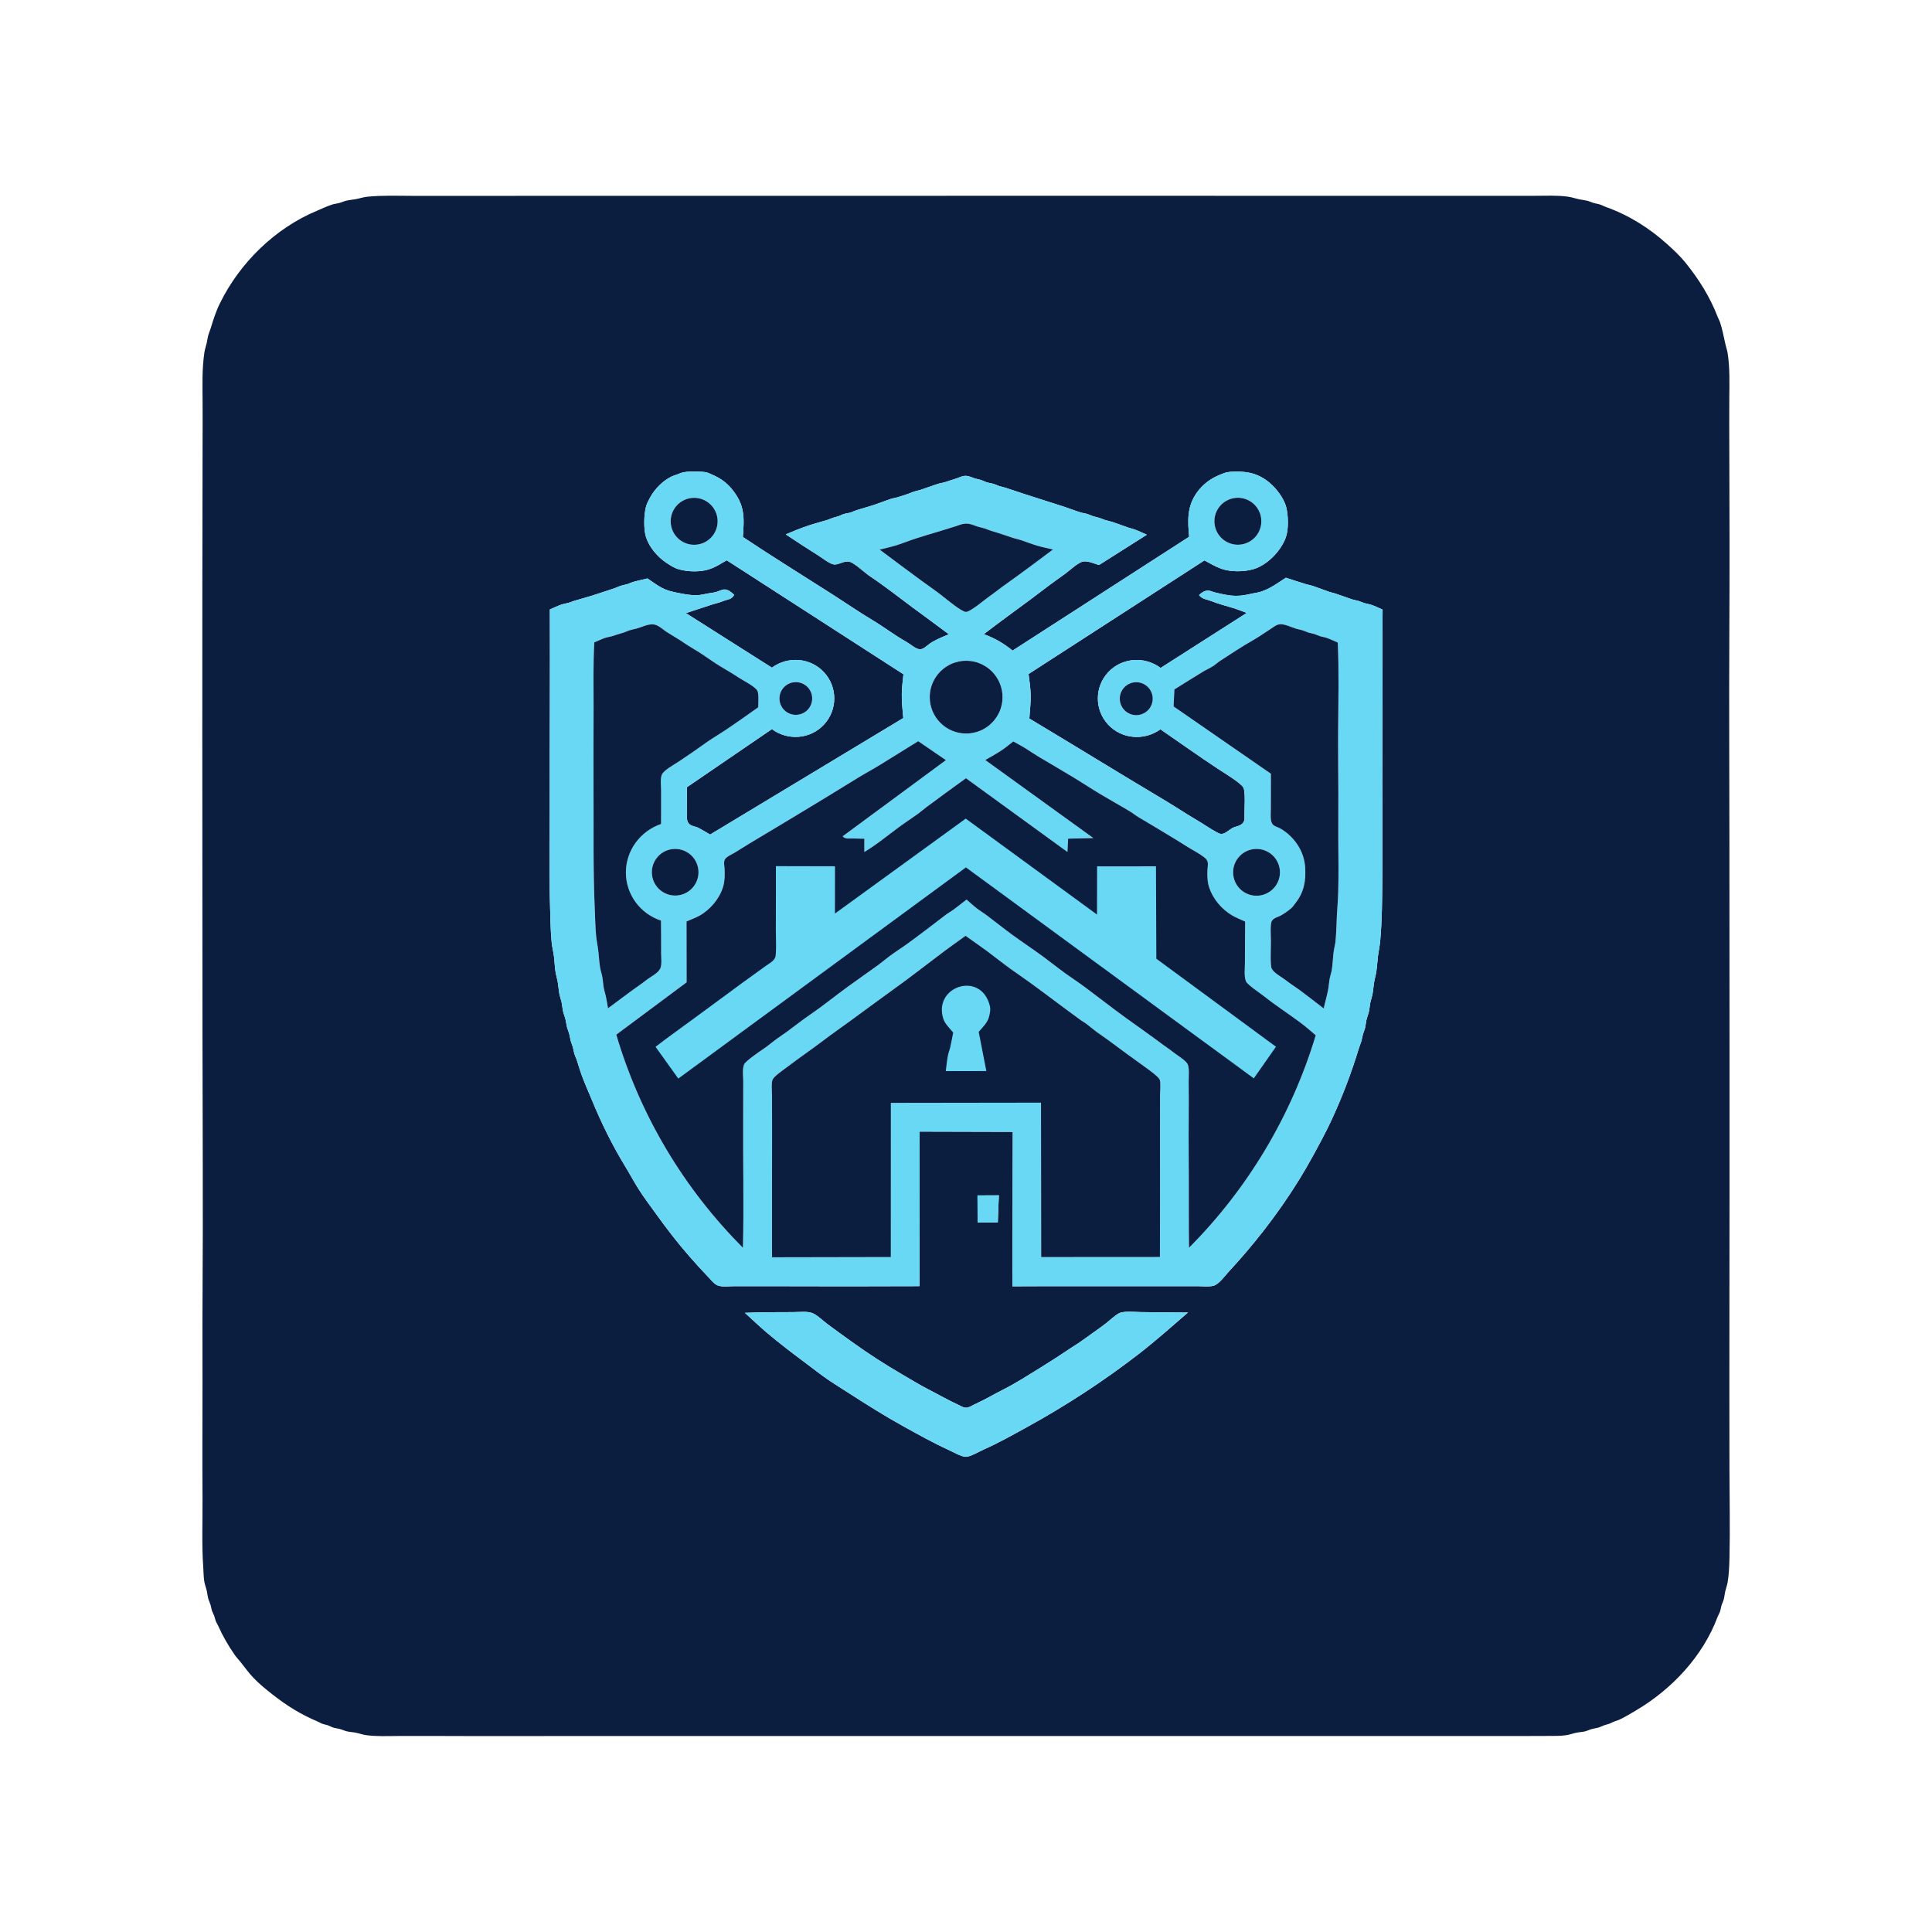
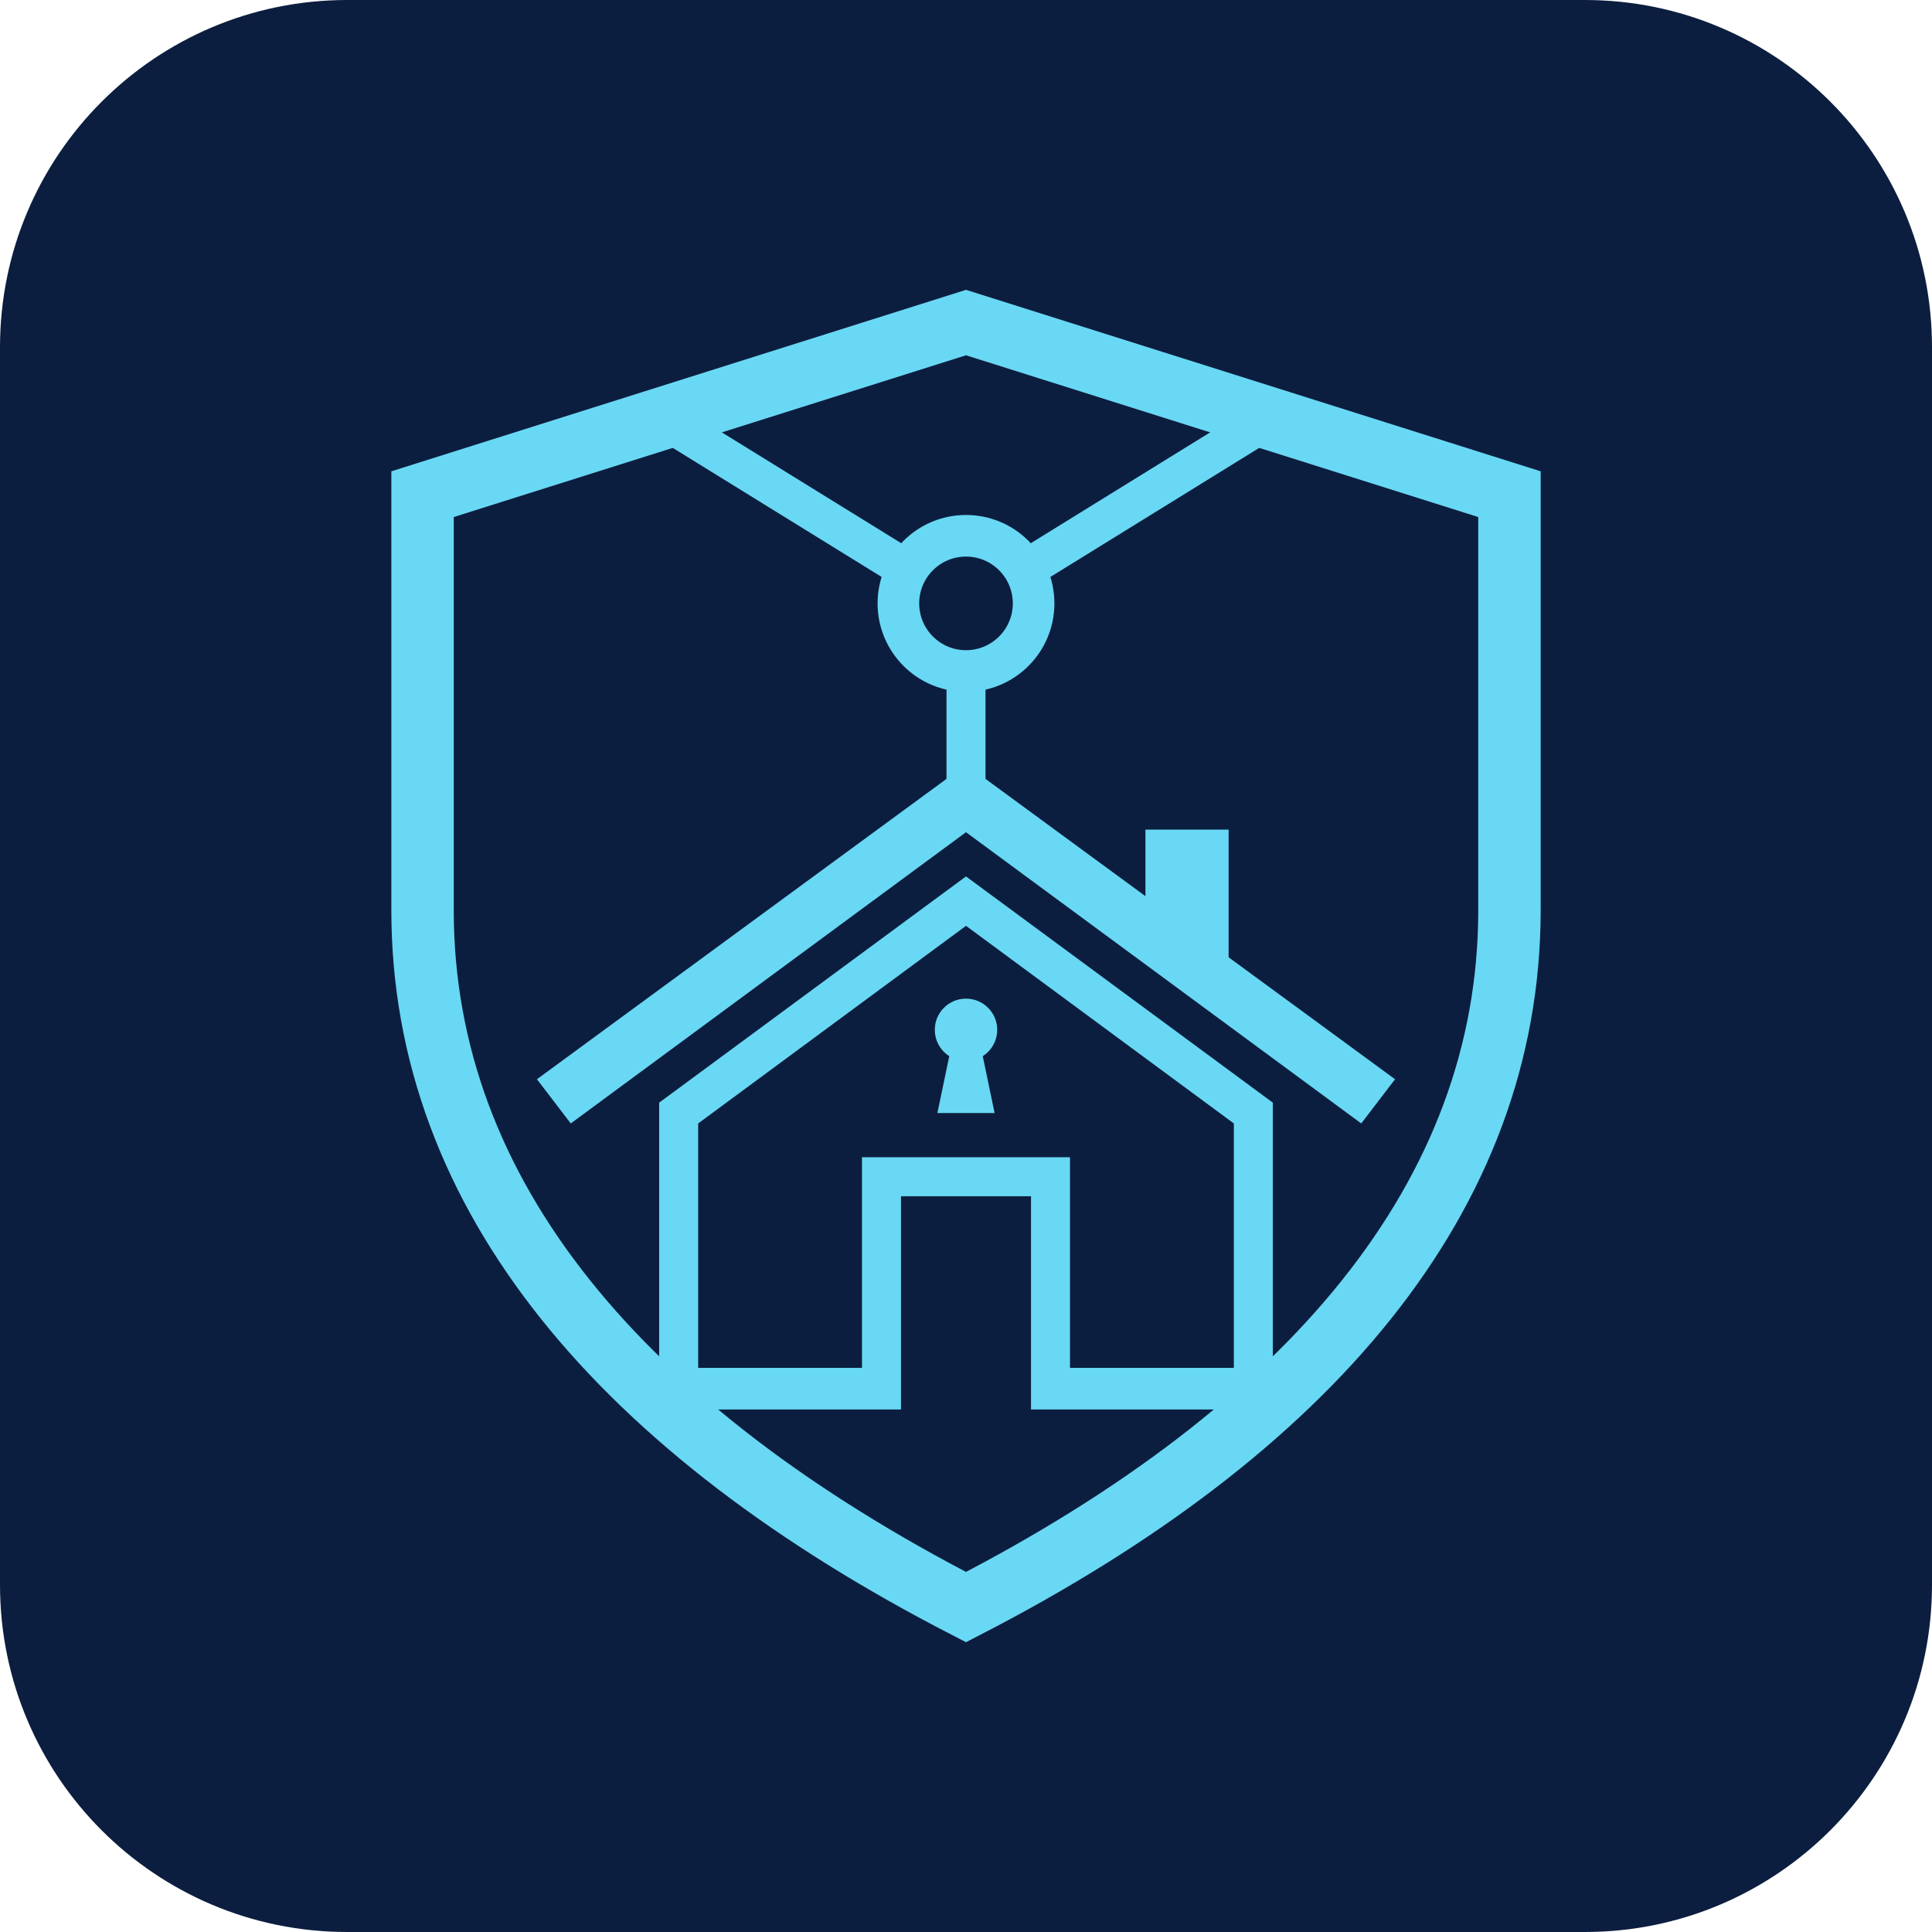
<svg xmlns="http://www.w3.org/2000/svg" width="1024" height="1024" viewBox="0 0 1024 1024">
-   <path fill="#0c1e3f" fill-rule="evenodd" d="M194.75 104.26c-2.15.22-4.2.93-6.33 1.32-1.65.3-3.34.4-4.96.81-1.32.33-2.56.92-3.87 1.26-1.16.3-2.37.4-3.51.75-2.74.86-5.3 2.15-7.93 3.24-22.3 9.23-41.14 27.7-51.68 49.31-2.07 4.22-3.48 8.71-4.84 13.18-.4 1.3-.99 2.53-1.32 3.85-.32 1.24-.45 2.52-.74 3.77-.4 1.72-.99 3.36-1.25 5.12-1.29 8.74-.99 17.55-.94 26.35.05 7.52.01 15.04-.01 22.56-.26 103.36-.11 206.73-.06 310.09.03 47.36.38 94.73.04 142.09-.11 15.27 0 30.56-.02 45.84-.02 20.16-.13 40.32.01 60.48.09 12.06-.47 24.19.38 36.23.18 2.47.15 4.96.51 7.42.27 1.83.98 3.53 1.38 5.33.28 1.24.38 2.53.69 3.77.32 1.24.93 2.37 1.3 3.59.32 1.07.43 2.19.8 3.25.31.9.83 1.71 1.16 2.61.32.89.45 1.85.8 2.73.32.81.84 1.53 1.19 2.32 2.44 5.49 5.44 10.7 8.88 15.64.95 1.37 2.15 2.55 3.17 3.86 2.22 2.85 4.3 5.7 6.8 8.32 3.13 3.27 6.51 5.99 10.06 8.77 7.7 6.04 14.92 10.54 23.94 14.34.8.34 1.52.83 2.34 1.15.89.34 1.84.46 2.76.74 1.07.32 2.01.93 3.07 1.28 1.14.37 2.35.44 3.5.76 1.39.38 2.68 1.03 4.1 1.33 1.48.31 3.01.36 4.5.66 1.8.37 3.53 1.02 5.36 1.28 5.49.76 11.25.47 16.78.45 8.24-.03 16.49-.04 24.73 0 23.44.12 46.88.01 70.32.01 117.44 0 234.89.02 352.34 0 37.92 0 75.84-.01 113.76.01 12.24 0 24.48-.04 36.73-.01 4.08.01 8.16-.01 12.24-.04 3.09-.02 6.27.07 9.34-.41 1.74-.26 3.39-.92 5.11-1.27 1.49-.31 3.02-.36 4.5-.69 1.33-.3 2.54-.93 3.85-1.29 1.16-.33 2.36-.44 3.51-.78 1.07-.32 2.04-.88 3.1-1.24.9-.32 1.85-.48 2.74-.82.89-.35 1.7-.86 2.6-1.19.82-.31 1.68-.48 2.47-.86 3.18-1.48 6.09-3.26 9.1-5.05 19.04-11.31 35.31-28.65 43.13-49.55.36-.97.94-1.84 1.28-2.82s.44-2.02.72-3.01c.33-1.15.91-2.21 1.23-3.37.38-1.38.47-2.83.79-4.23.38-1.64 1-3.21 1.29-4.87.64-3.75.86-8.6.96-12.43.38-15.75.03-31.53 0-47.28-.05-28.16-.06-56.33-.02-84.49.13-82.8.04-165.6 0-248.41-.02-36.24-.24-72.48-.05-108.72.18-33.52.14-67.05-.01-100.56-.03-8.56-.06-17.13 0-25.69.06-7.86.33-15.91-.86-23.72-.28-1.82-.93-3.55-1.31-5.35-.8-3.74-1.56-7.5-2.74-11.15-.33-.98-.87-1.87-1.24-2.84-4.01-10.49-10-20.02-17.07-28.76-2.86-3.53-6.2-6.66-9.57-9.7-9.64-8.71-20.53-15.52-32.74-19.88-.98-.35-1.87-.88-2.86-1.21-1.13-.38-2.33-.51-3.48-.85-1.23-.35-2.38-.93-3.62-1.23-1.4-.34-2.84-.46-4.25-.76-1.95-.42-3.85-1.1-5.83-1.37-5.74-.78-11.73-.45-17.51-.45H708.61c-114.25.03-228.5-.04-342.74.01-37.28.02-74.57.02-111.85.02-11.84 0-23.68.02-35.52 0-7.88-.02-15.9-.34-23.75.45m190.44 192.7 93.65 60.41c-.35 3.43-.81 6.88-.87 10.34-.07 4.31.39 8.58.78 12.87l-102.36 61.75c-2.04-1.17-4.06-2.43-6.16-3.52-1.71-.88-3.98-.85-5.27-2.44-1.2-1.49-.82-3.71-.82-5.48.01-4.56-.03-9.11-.05-13.66l45.03-30.78c8.52 6.31 20.48 5.32 27.67-2.47 7.18-7.79 7.19-19.79.01-27.6-7.17-7.8-19.13-8.79-27.67-2.5l-45.6-28.92c4.62-1.48 9.2-3.03 13.81-4.52 1.93-.62 3.8-.98 5.68-1.77 2.34-.99 4.83-.82 6.09-3.35-1.12-1.19-2.98-2.72-4.68-2.88-1.74-.16-3.35.94-4.98 1.37-1.4.37-2.84.47-4.25.73-2 .37-3.85.88-5.9.93-2.98.06-5.64-.41-8.55-.95-3.47-.65-6.86-1.3-10.02-2.99-2.63-1.41-5.08-3.31-7.57-4.93-2.56.65-5.2 1.14-7.73 1.89-.99.29-1.91.79-2.89 1.11-1.15.36-2.34.5-3.49.87-1.06.34-2.05.87-3.11 1.23-4 1.36-8.02 2.66-12.04 3.96-3.11 1.01-6.29 1.82-9.42 2.75-1.06.32-2.06.8-3.12 1.1-1.23.35-2.5.5-3.71.91-2.11.71-4.16 1.75-6.22 2.61.15 35.11-.12 70.22-.07 105.33.03 17.67-.35 35.36.21 53.03.19 6.05.23 12.19.84 18.22.25 2.46.9 4.87 1.2 7.33.33 2.62.4 5.27.79 7.88.29 1.96.9 3.87 1.24 5.83.35 2.05.47 4.14.85 6.18.25 1.34.75 2.61 1.07 3.93.42 1.79.51 3.64.92 5.43.32 1.41.92 2.72 1.25 4.12.34 1.4.47 2.84.83 4.24.28 1.08.75 2.1 1.06 3.17.39 1.31.52 2.67.88 3.97.32 1.14.82 2.22 1.14 3.36.34 1.23.49 2.51.87 3.73.31.99.82 1.9 1.14 2.89.95 2.87 1.77 5.78 2.82 8.62 1.6 4.3 3.49 8.49 5.24 12.73 5.02 12.17 10.82 23.99 17.69 35.24 2.49 4.08 4.74 8.34 7.32 12.37 2.73 4.28 5.81 8.31 8.76 12.43 5.64 7.86 11.51 15.53 17.89 22.81 3.31 3.78 6.68 7.51 10.16 11.14 1.37 1.42 2.76 3.29 4.56 4.17 2.25 1.11 6.47.51 9 .53 7.12.05 14.24-.03 21.36 0 25.63.12 51.27.07 76.9-.02l.08-81.93 49.37.13-.21 81.88c25.66-.15 51.33-.01 76.99-.05l21.12-.02c2.3 0 7.31.5 9.22-.49 2.73-1.4 4.82-4.4 6.84-6.63 3.2-3.53 6.41-7.05 9.5-10.67 13.68-16.03 26-33.46 36.04-51.99 3.19-5.89 6.41-11.77 9.24-17.84a292 292 0 0 0 14.75-38.64c.36-1.22.92-2.37 1.27-3.59.34-1.23.5-2.51.86-3.73.31-1.07.79-2.09 1.07-3.18.35-1.39.43-2.84.73-4.24.32-1.49.94-2.89 1.29-4.37.39-1.63.46-3.32.8-4.97.33-1.56.89-3.07 1.19-4.64.33-1.81.43-3.65.71-5.47.32-2.14.97-4.21 1.29-6.35.4-2.68.51-5.41.85-8.11.35-2.67.93-5.35 1.18-8.04 1-11.06 1.05-22.23 1.12-33.32.07-11.61.09-23.2.03-34.8-.1-21.12.05-42.24.08-63.36.02-14.72-.14-29.44.05-44.16-2.02-.85-4.05-1.93-6.15-2.59-1.14-.37-2.34-.5-3.49-.85-1.13-.35-2.2-.9-3.35-1.22s-2.34-.47-3.48-.86c-2.86-.99-5.7-2.05-8.58-3-1.06-.35-2.17-.53-3.23-.89-2.94-.99-5.82-2.19-8.77-3.16-1.13-.38-2.33-.55-3.47-.89-3.6-1.07-7.17-2.3-10.75-3.44-4.18 2.75-8.44 5.85-13.26 7.41-1.6.51-3.29.66-4.92 1.04-2.77.64-5.4 1.16-8.26 1.14-3.86-.02-7.58-.97-11.32-1.84-1.19-.28-2.39-.99-3.63-.95-1.67.05-3.52 1.21-4.62 2.39 1.56 2.19 4.03 2.21 6.36 3.14 3.85 1.54 7.88 2.53 11.84 3.76 2.39.74 4.73 1.72 7.08 2.56l-45.67 29.17c-8.51-6.39-20.52-5.5-27.77 2.27-7.26 7.77-7.31 19.82-.12 27.66 7.18 7.83 19.19 8.82 27.8 2.58 10.16 7 20.2 14.16 30.49 20.96 2.85 1.87 12.03 7.39 13.46 9.89 1.18 2.05.61 11.17.59 14-.01 1.52.3 3.27-.64 4.58-1.44 2.01-4.04 1.9-6.01 3.05-1.75 1.02-3.84 3.25-6 2.95-1.53-.2-7.78-4.28-9.42-5.35-2.79-1.8-5.69-3.4-8.5-5.16-3.69-2.29-7.31-4.68-11.04-6.9-24.24-14.42-48.23-29.23-72.41-43.73.31-4.18.78-8.39.69-12.58-.07-3.69-.64-7.36-1.09-11.01l93.21-60.22c2.92 1.58 5.86 3.34 9.01 4.45 4.95 1.74 12.01 1.67 17.01.18 7.35-2.19 14.58-9.7 17.13-16.87 1.55-4.36 1.31-11.92.09-16.36-.42-1.51-1.5-3.76-2.34-5.09-2.72-4.36-6.62-8.38-11.23-10.72-3.76-1.91-7.61-2.62-11.79-2.62-1.97-.01-4.03-.04-5.97.34-1.17.23-2.24.74-3.34 1.16-5.07 1.95-9.52 5.22-12.67 9.71-5.2 7.41-4.8 14.71-4.01 23.3l-93.6 60.34c-4.54-3.77-9.7-6.73-15.25-8.72 8.34-6.36 16.8-12.56 25.25-18.76 4.38-3.22 8.61-6.63 13.04-9.78 1.86-1.33 3.75-2.64 5.56-4.03 2.17-1.67 6.41-5.61 9.01-5.97 2.4-.34 6.03 1.24 8.23 1.89l25.33-16.06c-2.1-.9-4.18-1.93-6.32-2.73-1.2-.45-2.46-.68-3.67-1.1-2.79-.98-5.55-2.03-8.35-2.95-1.29-.43-2.64-.63-3.93-1.06-.98-.32-1.92-.78-2.91-1.09-1.14-.36-2.33-.54-3.47-.93-.96-.33-1.86-.82-2.84-1.12-1.21-.37-2.49-.48-3.71-.86-2.96-.91-5.84-2.09-8.78-3.04l-21.18-6.77c-3.19-1.02-6.34-2.14-9.53-3.17-1.14-.37-2.33-.57-3.47-.95-.98-.32-1.91-.8-2.9-1.12-1.29-.42-2.66-.51-3.95-.94-.97-.32-1.86-.85-2.84-1.17-1.22-.39-2.49-.54-3.7-.96-1.53-.53-2.84-1.24-4.51-1.24-1.74-.01-3.14.79-4.74 1.35-1.95.67-3.94 1.26-5.89 1.91-1.37.46-2.81.59-4.18 1.04-3.03.98-6.01 2.13-9.04 3.11-1.14.37-2.33.56-3.47.93-1.07.34-2.06.86-3.13 1.2-1.96.62-3.94 1.36-5.92 1.9-1.15.32-2.35.46-3.48.84-2.93 1-5.8 2.18-8.74 3.15-3.09 1.02-6.26 1.81-9.35 2.82-1.05.35-2.03.89-3.1 1.21-1.14.34-2.35.42-3.5.77-.91.27-1.74.77-2.63 1.1-.97.37-2 .54-2.98.86-1.07.34-2.07.85-3.14 1.19-3.26 1.03-6.61 1.83-9.86 2.92-4.13 1.38-8.14 3.01-12.16 4.72 5.68 3.79 11.35 7.5 17.14 11.12 2.42 1.52 4.8 3.57 7.49 4.6 3.29 1.26 6.6-2.87 10.46-.69 3.59 2.03 6.49 5.14 9.9 7.41 7.56 5.04 14.64 10.66 21.93 16.07 6.49 4.83 13.05 9.55 19.52 14.43-3.4 1.48-7.1 2.85-10.17 5-1.57 1.1-3.31 3.14-5.39 2.95-2.14-.2-4.81-2.71-6.71-3.77-6.34-3.55-12.1-8.01-18.33-11.74-7.34-4.4-14.4-9.29-21.62-13.89-15.66-10-31.46-19.78-46.94-30.09.77-10.53 1.09-17.1-6.05-25.66-2.82-3.38-6.32-5.77-10.35-7.45-.88-.37-1.71-.84-2.64-1.08-1.97-.5-4.17-.46-6.2-.48-2.05-.01-4.19-.05-6.21.35-1.19.23-2.27.73-3.39 1.16-.97.36-1.98.62-2.91 1.07-4.75 2.3-8.89 6.55-11.43 11.13-.8 1.44-1.69 3.16-2.14 4.75-1.19 4.18-1.37 12.28.01 16.4 1.82 5.45 6.15 10.42 10.85 13.54 2 1.33 4.16 2.73 6.51 3.39 5.06 1.42 11.78 1.55 16.77-.26 3.05-1.11 5.83-2.9 8.62-4.53m9.63 398.87c3.72 3.37 7.38 6.89 11.2 10.15 6.92 5.89 14.12 11.35 21.4 16.77 4.01 3 7.94 6.14 12.1 8.94 3.48 2.35 7.07 4.55 10.6 6.82 9.65 6.22 19.33 12.32 29.4 17.86 7.56 4.16 15.11 8.41 22.98 11.99 2.22 1.01 7.12 3.79 9.33 3.79 2.48-.01 6.95-2.71 9.38-3.79 8.03-3.56 15.71-7.9 23.4-12.13 20.54-11.29 40.28-24.18 58.84-38.52 9.03-6.98 17.56-14.57 26.19-22.04-8.41-.05-16.83-.09-25.24-.24-2.87-.06-8.68-.64-11.16.57-2.11 1.02-5.18 3.96-7.16 5.48-4.36 3.34-8.94 6.4-13.36 9.64-1.6 1.17-3.35 2.15-5 3.26-5.34 3.6-10.73 7.1-16.21 10.48-6.4 3.94-12.7 8.03-19.4 11.44-5.31 2.71-10.45 5.74-15.89 8.19-1.37.62-2.57 1.59-4.14 1.62-1.59.02-2.79-.91-4.17-1.53-5.36-2.44-10.43-5.41-15.67-8.08-4.72-2.41-9.23-5.2-13.81-7.87-9.11-5.29-18.08-11.05-26.63-17.22-4.51-3.25-9.06-6.46-13.49-9.81-2.36-1.78-4.58-4.1-7.25-5.43-2.72-1.36-7.62-.71-10.66-.72-8.53-.03-17.07.04-25.58.38m123.33-47.9 10.7.03.56-14.41-11.31.05z" />
-   <path fill="#69d8f4" fill-rule="evenodd" d="m385.19 296.96 93.65 60.41c-.35 3.43-.81 6.88-.87 10.34-.07 4.31.39 8.58.78 12.87l-102.36 61.75c-2.04-1.17-4.06-2.43-6.16-3.52-1.71-.88-3.98-.85-5.27-2.44-1.2-1.49-.82-3.71-.82-5.48.01-4.56-.03-9.11-.05-13.66l45.03-30.78c8.52 6.31 20.48 5.32 27.67-2.47 7.18-7.79 7.19-19.79.01-27.6-7.17-7.8-19.13-8.79-27.67-2.5l-45.6-28.92c4.62-1.48 9.2-3.03 13.81-4.52 1.93-.62 3.8-.98 5.68-1.77 2.34-.99 4.83-.82 6.09-3.35-1.12-1.19-2.98-2.72-4.68-2.88-1.74-.16-3.35.94-4.98 1.37-1.4.37-2.84.47-4.25.73-2 .37-3.85.88-5.9.93-2.98.06-5.64-.41-8.55-.95-3.47-.65-6.86-1.3-10.02-2.99-2.63-1.41-5.08-3.31-7.57-4.93-2.56.65-5.2 1.14-7.73 1.89-.99.29-1.91.79-2.89 1.11-1.15.36-2.34.5-3.49.87-1.06.34-2.05.87-3.11 1.23-4 1.36-8.02 2.66-12.04 3.96-3.11 1.01-6.29 1.82-9.42 2.75-1.06.32-2.06.8-3.12 1.1-1.23.35-2.5.5-3.71.91-2.11.71-4.16 1.75-6.22 2.61.15 35.11-.12 70.22-.07 105.33.03 17.67-.35 35.36.21 53.03.19 6.05.23 12.19.84 18.22.25 2.46.9 4.87 1.2 7.33.33 2.62.4 5.27.79 7.88.29 1.96.9 3.87 1.24 5.83.35 2.05.47 4.14.85 6.18.25 1.34.75 2.61 1.07 3.93.42 1.79.51 3.64.92 5.43.32 1.41.92 2.72 1.25 4.12.34 1.4.47 2.84.83 4.24.28 1.08.75 2.1 1.06 3.17.39 1.31.52 2.67.88 3.97.32 1.14.82 2.22 1.14 3.36.34 1.23.49 2.51.87 3.73.31.99.82 1.9 1.14 2.89.95 2.87 1.77 5.78 2.82 8.62 1.6 4.3 3.49 8.49 5.24 12.73 5.02 12.17 10.82 23.99 17.69 35.24 2.49 4.08 4.74 8.34 7.32 12.37 2.73 4.28 5.81 8.31 8.76 12.43 5.64 7.86 11.51 15.53 17.89 22.81 3.31 3.78 6.68 7.51 10.16 11.14 1.37 1.42 2.76 3.29 4.56 4.17 2.25 1.11 6.47.51 9 .53 7.12.05 14.24-.03 21.36 0 25.63.12 51.27.07 76.9-.02l.08-81.93 49.37.13-.21 81.88c25.66-.15 51.33-.01 76.99-.05l21.12-.02c2.3 0 7.31.5 9.22-.49 2.73-1.4 4.82-4.4 6.84-6.63 3.2-3.53 6.41-7.05 9.5-10.67 13.68-16.03 26-33.46 36.04-51.99 3.19-5.89 6.41-11.77 9.24-17.84a292 292 0 0 0 14.75-38.64c.36-1.22.92-2.37 1.27-3.59.34-1.23.5-2.51.86-3.73.31-1.07.79-2.09 1.07-3.18.35-1.39.43-2.84.73-4.24.32-1.49.94-2.89 1.29-4.37.39-1.63.46-3.32.8-4.97.33-1.56.89-3.07 1.19-4.64.33-1.81.43-3.65.71-5.47.32-2.14.97-4.21 1.29-6.35.4-2.68.51-5.41.85-8.11.35-2.67.93-5.35 1.18-8.04 1-11.06 1.05-22.23 1.12-33.32.07-11.61.09-23.2.03-34.8-.1-21.12.05-42.24.08-63.36.02-14.72-.14-29.44.05-44.16-2.02-.85-4.05-1.93-6.15-2.59-1.14-.37-2.34-.5-3.49-.85-1.13-.35-2.2-.9-3.35-1.22s-2.34-.47-3.48-.86c-2.86-.99-5.7-2.05-8.58-3-1.06-.35-2.17-.53-3.23-.89-2.94-.99-5.82-2.19-8.77-3.16-1.13-.38-2.33-.55-3.47-.89-3.6-1.07-7.17-2.3-10.75-3.44-4.18 2.75-8.44 5.85-13.26 7.41-1.6.51-3.29.66-4.92 1.04-2.77.64-5.4 1.16-8.26 1.14-3.86-.02-7.58-.97-11.32-1.84-1.19-.28-2.39-.99-3.63-.95-1.67.05-3.52 1.21-4.62 2.39 1.56 2.19 4.03 2.21 6.36 3.14 3.85 1.54 7.88 2.53 11.84 3.76 2.39.74 4.73 1.72 7.08 2.56l-45.67 29.17c-8.51-6.39-20.52-5.5-27.77 2.27-7.26 7.77-7.31 19.82-.12 27.66 7.18 7.83 19.19 8.82 27.8 2.58 10.16 7 20.2 14.16 30.49 20.96 2.85 1.87 12.03 7.39 13.46 9.89 1.18 2.05.61 11.17.59 14-.01 1.52.3 3.27-.64 4.58-1.44 2.01-4.04 1.9-6.01 3.05-1.75 1.02-3.84 3.25-6 2.95-1.53-.2-7.78-4.28-9.42-5.35-2.79-1.8-5.69-3.4-8.5-5.16-3.69-2.29-7.31-4.68-11.04-6.9-24.24-14.42-48.23-29.23-72.41-43.73.31-4.18.78-8.39.69-12.58-.07-3.69-.64-7.36-1.09-11.01l93.21-60.22c2.92 1.58 5.86 3.34 9.01 4.45 4.95 1.74 12.01 1.67 17.01.18 7.35-2.19 14.58-9.7 17.13-16.87 1.55-4.36 1.31-11.92.09-16.36-.42-1.51-1.5-3.76-2.34-5.09-2.72-4.36-6.62-8.38-11.23-10.72-3.76-1.91-7.61-2.62-11.79-2.62-1.97-.01-4.03-.04-5.97.34-1.17.23-2.24.74-3.34 1.16-5.07 1.95-9.52 5.22-12.67 9.71-5.2 7.41-4.8 14.71-4.01 23.3l-93.6 60.34c-4.54-3.77-9.7-6.73-15.25-8.72 8.34-6.36 16.8-12.56 25.25-18.76 4.38-3.22 8.61-6.63 13.04-9.78 1.86-1.33 3.75-2.64 5.56-4.03 2.17-1.67 6.41-5.61 9.01-5.97 2.4-.34 6.03 1.24 8.23 1.89l25.33-16.06c-2.1-.9-4.18-1.93-6.32-2.73-1.2-.45-2.46-.68-3.67-1.1-2.79-.98-5.55-2.03-8.35-2.95-1.29-.43-2.64-.63-3.93-1.06-.98-.32-1.92-.78-2.91-1.09-1.14-.36-2.33-.54-3.47-.93-.96-.33-1.86-.82-2.84-1.12-1.21-.37-2.49-.48-3.71-.86-2.96-.91-5.84-2.09-8.78-3.04l-21.18-6.77c-3.19-1.02-6.34-2.14-9.53-3.17-1.14-.37-2.33-.57-3.47-.95-.98-.32-1.91-.8-2.9-1.12-1.29-.42-2.66-.51-3.95-.94-.97-.32-1.86-.85-2.84-1.17-1.22-.39-2.49-.54-3.7-.96-1.53-.53-2.84-1.24-4.51-1.24-1.74-.01-3.14.79-4.74 1.35-1.95.67-3.94 1.26-5.89 1.91-1.37.46-2.81.59-4.18 1.04-3.03.98-6.01 2.13-9.04 3.11-1.14.37-2.33.56-3.47.93-1.07.34-2.06.86-3.13 1.2-1.96.62-3.94 1.36-5.92 1.9-1.15.32-2.35.46-3.48.84-2.93 1-5.8 2.18-8.74 3.15-3.09 1.02-6.26 1.81-9.35 2.82-1.05.35-2.03.89-3.1 1.21-1.14.34-2.35.42-3.5.77-.91.27-1.74.77-2.63 1.1-.97.37-2 .54-2.98.86-1.07.34-2.07.85-3.14 1.19-3.26 1.03-6.61 1.83-9.86 2.92-4.13 1.38-8.14 3.01-12.16 4.72 5.68 3.79 11.35 7.5 17.14 11.12 2.42 1.52 4.8 3.57 7.49 4.6 3.29 1.26 6.6-2.87 10.46-.69 3.59 2.03 6.49 5.14 9.9 7.41 7.56 5.04 14.64 10.66 21.93 16.07 6.49 4.83 13.05 9.55 19.52 14.43-3.4 1.48-7.1 2.85-10.17 5-1.57 1.1-3.31 3.14-5.39 2.95-2.14-.2-4.81-2.71-6.71-3.77-6.34-3.55-12.1-8.01-18.33-11.74-7.34-4.4-14.4-9.29-21.62-13.89-15.66-10-31.46-19.78-46.94-30.09.77-10.53 1.09-17.1-6.05-25.66-2.82-3.38-6.32-5.77-10.35-7.45-.88-.37-1.71-.84-2.64-1.08-1.97-.5-4.17-.46-6.2-.48-2.05-.01-4.19-.05-6.21.35-1.19.23-2.27.73-3.39 1.16-.97.36-1.98.62-2.91 1.07-4.75 2.3-8.89 6.55-11.43 11.13-.8 1.44-1.69 3.16-2.14 4.75-1.19 4.18-1.37 12.28.01 16.4 1.82 5.45 6.15 10.42 10.85 13.54 2 1.33 4.16 2.73 6.51 3.39 5.06 1.42 11.78 1.55 16.77-.26 3.05-1.11 5.83-2.9 8.62-4.53m-21.32 191.41.05 32.27-37.28 27.75c12.58 42.69 35.7 81.46 67.14 112.96.55-23.05-.03-46.13.12-69.19.04-6.32.05-12.64.04-18.96-.01-2.62-.58-6.64.44-9.03.8-1.86 8.44-6.99 10.51-8.4 2.24-1.53 4.3-3.3 6.47-4.92 1.98-1.46 4.07-2.78 6.05-4.24 3.9-2.88 7.7-5.89 11.7-8.63 6.94-4.73 13.45-10.06 20.23-14.99 5.33-3.87 10.76-7.63 16.09-11.5 1.93-1.4 3.73-2.97 5.64-4.4 3.41-2.56 7.08-4.84 10.53-7.36 6.55-4.79 12.99-9.76 19.45-14.68 1.38-1.05 2.93-1.92 4.35-2.94 2.35-1.68 4.6-3.55 6.88-5.32 1.82 1.57 3.59 3.23 5.49 4.7 1.7 1.31 3.57 2.4 5.28 3.69 4.56 3.46 9.02 7.03 13.64 10.4 5.32 3.89 10.83 7.51 16.14 11.41 3.92 2.88 7.7 5.94 11.65 8.79 3.47 2.5 7.08 4.85 10.51 7.4 7.26 5.4 14.37 10.99 21.7 16.3 6.58 4.76 13.24 9.39 19.73 14.26 1.63 1.23 3.37 2.3 4.95 3.6 2.04 1.68 7.16 4.6 8.15 6.82.94 2.1.49 6.62.5 9.02.04 6.79.09 13.6.02 20.39-.11 11.04.05 22.09.06 33.12.02 11.55-.07 23.1.1 34.65a270.1 270.1 0 0 0 67.18-112.62c-2.59-2.18-5.14-4.47-7.86-6.5-6.4-4.8-13.18-9.12-19.44-14.11-2.06-1.65-8.78-6.01-9.66-7.96-1.13-2.5-.58-6.98-.58-9.74-.01-7.32.08-14.63.11-21.95-2.26-1.08-4.77-2.01-6.93-3.3-5.52-3.31-10.1-8.65-12.14-14.78-.94-2.84-1.04-6.3-.92-9.26.06-1.39.45-2.9.13-4.26-.23-1.01-.95-1.78-1.73-2.4-2.67-2.1-5.81-3.63-8.68-5.44-8.66-5.47-17.52-10.65-26.29-15.93-1.5-.89-2.84-2.03-4.34-2.93-5.15-3.11-10.44-6.01-15.59-9.1-4.76-2.84-9.38-5.91-14.12-8.79-6.04-3.68-12.17-7.21-18.25-10.83-2.73-1.62-5.36-3.45-8.07-5.12-1.93-1.19-3.99-2.23-5.97-3.34-1.89 1.45-3.73 3.03-5.7 4.38-2.93 2.01-6.08 3.69-9.15 5.46l57.29 41.37-13.37.31-.36 7.05-53.78-39.07c-7.1 5.08-14.13 10.27-21.15 15.46-1.41 1.04-2.69 2.24-4.11 3.27-3.35 2.42-6.84 4.66-10.17 7.11-6.12 4.49-11.89 9.36-18.44 13.25l.02-7.02c-2.02-.05-4.04-.12-6.06-.15-1.31-.02-2.76.18-4.04-.2-.6-.17-.96-.53-1.41-.94l54.73-40.37-14.67-10.05c-6.68 4.06-13.24 8.28-19.91 12.35-4.06 2.48-8.27 4.74-12.32 7.23-11.3 6.98-22.63 13.9-34.02 20.74-7.89 4.74-15.8 9.44-23.68 14.21-2.37 1.43-4.68 2.97-7.06 4.38-1.51.9-3.31 1.69-4.67 2.8-.65.54-1.06 1.27-1.19 2.11-.18 1.25.16 2.55.22 3.8.15 3.11.11 6.51-.78 9.52-1.83 6.19-6.78 12.1-12.37 15.26-2.2 1.24-4.73 2.11-7.03 3.13m45.32 178.02 62.98-.12.02-81.72 79.56-.11.1 81.84 62.94-.04c.01-22.4.11-44.81.03-67.22-.02-6.24.02-12.48.03-18.72 0-1.84.47-6.59-.16-8.03-.75-1.73-6.22-5.6-8-6.88-6.5-4.66-12.98-9.37-19.37-14.16-2.04-1.52-4.19-2.89-6.22-4.39-1.92-1.42-3.69-3.01-5.61-4.42-.76-.57-1.62-.98-2.39-1.53-9.27-6.7-18.34-13.68-27.6-20.39-3.39-2.45-6.88-4.8-10.28-7.25-4.01-2.88-7.82-6.01-11.79-8.94-3.84-2.83-7.78-5.57-11.68-8.32-3.81 2.84-7.77 5.52-11.55 8.38-9.18 6.94-18.26 14.01-27.61 20.71-7.35 5.26-14.59 10.68-21.89 16-4.69 3.42-9.46 6.72-14.08 10.23-6.46 4.9-13.15 9.46-19.6 14.36-1.71 1.31-6.76 4.78-7.5 6.47-.82 1.86-.34 6.35-.34 8.53.03 6.24.05 12.48.04 18.72-.02 22.33-.07 44.67-.03 67m33.35-182.19.03-25.05-31.32-.07c.05 11.3-.05 22.6-.04 33.9 0 2.62.42 12.75-.35 14.51-.94 2.17-3.44 3.32-5.25 4.65-4.08 2.99-8.21 5.9-12.29 8.89-8.25 6.03-16.48 12.09-24.69 18.17-7.06 5.23-14.24 10.25-21.18 15.64l12.06 16.83 152.45-111.93 152.58 111.82 11.75-16.77-63.4-46.65-.2-48.97-31.21.02-.04 25.55-69.58-50.86zM314.99 340.47c-.63 11.4-.39 22.8-.38 34.22 0 14.72-.12 29.45-.03 44.17.13 20.79-.28 41.6.63 62.37.21 4.79.29 9.61.71 14.39.22 2.56.75 5.03 1.09 7.57.42 3.17.52 6.39 1.04 9.54.27 1.67.84 3.25 1.15 4.9.37 2.05.48 4.13.85 6.18.26 1.42.72 2.77 1.04 4.17.49 2.12.78 4.3 1.16 6.44 4.3-3.22 8.61-6.43 12.94-9.6 2.51-1.83 5.08-3.52 7.52-5.45 2.19-1.72 6.22-3.56 7.33-6.25.82-1.97.39-5.45.39-7.6.02-5.87-.03-11.73-.08-17.6-11.06-3.62-18.63-13.9-18.61-25.53s7.63-21.88 18.64-25.66c.02-5.97.07-11.93.03-17.89-.02-2.26-.52-6.29.41-8.3 1.13-2.41 6.48-5.27 8.76-6.78 2.05-1.35 4.05-2.76 6.09-4.12 3.24-2.15 6.33-4.5 9.55-6.69 2.89-1.97 5.92-3.74 8.83-5.68 6.01-4.01 11.93-8.21 17.82-12.39 0-1.84.48-7.19-.48-8.83-1.38-2.36-7.76-5.47-10.25-7.15-3.04-2.04-6.18-3.81-9.31-5.7-3.44-2.08-6.7-4.47-10.06-6.69-2.98-1.96-6.15-3.67-9.1-5.7-2.92-2.01-6.02-3.79-9.02-5.66-2.3-1.43-4.71-4.08-7.57-4.23-3.03-.15-6.06 1.55-8.92 2.3-1.16.3-2.35.48-3.5.85-1.14.36-2.2.93-3.35 1.27-2.07.6-4.1 1.32-6.16 1.92-1.23.35-2.51.51-3.72.93-1.84.65-3.63 1.54-5.44 2.28m307.46 24.93-.43 9.03 51.58 35.66c-.03 6.12 0 12.24-.02 18.36 0 2.19-.45 6.12.65 8.01.89 1.54 2.64 1.76 4.1 2.53 1.23.64 2.46 1.49 3.55 2.36 5.66 4.54 9.4 11.04 9.87 18.31.47 7.21-.58 13.21-5.13 19-.73.92-1.34 1.94-2.24 2.71-1.61 1.39-3.4 2.63-5.24 3.71-1.69.99-4.11 1.29-5.11 3.19-.89 1.69-.42 8.43-.42 10.67.01 2.6-.44 12.55.36 14.3 1.13 2.48 5.09 4.42 7.21 6.07 2.49 1.96 5.18 3.62 7.73 5.49 4.28 3.15 8.45 6.49 12.68 9.71.7-3.24 1.67-6.45 2.3-9.7.4-2.04.5-4.13.88-6.17.29-1.57.88-3.05 1.12-4.63.49-3.16.55-6.38.98-9.54.26-1.9.79-3.74.98-5.65.46-4.62.5-9.27.74-13.9.21-3.91.57-7.8.68-11.71.27-9.44.11-18.89.06-28.33-.04-7.84.04-15.68.03-23.52-.02-11.6-.19-23.21-.11-34.81.1-15.32.47-30.67-.2-45.98-1.91-.79-3.81-1.77-5.76-2.45-1.21-.43-2.49-.56-3.7-.95-.99-.32-1.91-.79-2.89-1.11-1.07-.34-2.18-.48-3.25-.81-.99-.3-1.91-.79-2.89-1.12-1.14-.38-2.34-.55-3.49-.88-2.58-.76-6.23-2.68-8.93-2.35-1.76.21-3.16 1.47-4.59 2.39-3.12 1.98-6.17 4.18-9.38 6.01-5.98 3.39-11.74 7.23-17.5 10.98-1.33.87-2.49 1.99-3.84 2.84-1.73 1.1-3.65 1.93-5.41 2.99-5.03 3.04-9.96 6.23-14.97 9.29m-156.22-74.1c7.42 5.61 14.92 11.12 22.4 16.65 3.39 2.5 6.9 4.86 10.23 7.45 2.28 1.77 10.73 8.86 13.06 8.92 2.39.06 9.8-6.39 12.15-8 2.5-1.7 4.82-3.66 7.28-5.41 9.02-6.41 17.91-13 26.76-19.66-2.76-.68-5.62-1.22-8.35-2.02-2.98-.89-5.88-2.02-8.81-3.02-1.21-.41-2.49-.61-3.7-1.01-3.94-1.3-7.85-2.67-11.84-3.82-1.23-.36-2.38-.93-3.6-1.32-1.29-.4-2.64-.62-3.92-1.05-1.91-.65-3.66-1.48-5.73-1.48-2.24 0-4.12.89-6.19 1.57-2.26.74-4.58 1.45-6.86 2.13-5.26 1.58-10.57 3.12-15.78 4.88-3.08 1.05-6.11 2.31-9.24 3.21-2.6.75-5.25 1.33-7.86 1.98m44.03 59c-10.6 1-18.39 10.41-17.39 21.02 1.01 10.6 10.42 18.38 21.02 17.38s18.39-10.41 17.39-21.01c-1.01-10.61-10.42-18.39-21.02-17.39m-5.04 196.96c-.56 2.68-1.01 5.4-1.64 8.07-.33 1.4-.91 2.73-1.18 4.14-.52 2.71-.75 5.5-1.12 8.23l21.5-.01-4.05-20.79c1.97-2.32 4.58-4.7 5.41-7.73.59-2.16 1-4.14.42-6.35-4.85-18.41-30.09-9.96-24.59 7.15.88 2.75 3.47 5.14 5.25 7.29M365.25 264.15c-6.71 1.47-10.96 8.1-9.49 14.81 1.47 6.72 8.1 10.97 14.81 9.5 6.72-1.47 10.96-8.1 9.5-14.82-1.47-6.71-8.11-10.96-14.82-9.49m287.52.14a12.42 12.42 0 0 0-9.1 11.44 12.455 12.455 0 0 0 8.08 12.2c5.05 1.88 10.73.3 14.09-3.92 3.35-4.22 3.6-10.12.63-14.61a12.43 12.43 0 0 0-13.7-5.11m10.49 185.96c-6.68 1.5-10.89 8.14-9.38 14.83 1.5 6.69 8.14 10.89 14.83 9.38 6.69-1.5 10.89-8.14 9.39-14.83-1.51-6.69-8.15-10.89-14.84-9.38m-308-.03c-6.68 1.43-10.92 8.01-9.49 14.68 1.44 6.68 8.01 10.92 14.69 9.49 6.67-1.44 10.92-8.01 9.48-14.69-1.43-6.67-8.01-10.92-14.68-9.48m246.49-88.62c-4.82.27-8.5 4.39-8.23 9.2s4.39 8.5 9.2 8.23 8.5-4.39 8.23-9.2c-.27-4.82-4.39-8.5-9.2-8.23m-181.01.01c-4.75.58-8.13 4.91-7.55 9.67.59 4.75 4.92 8.13 9.67 7.54a8.663 8.663 0 0 0 7.55-9.67c-.58-4.75-4.91-8.13-9.67-7.54" />
-   <path fill="#0c1e3f" d="m363.87 488.37.05 32.27-37.28 27.75c12.58 42.69 35.7 81.46 67.14 112.96.55-23.05-.03-46.13.12-69.19.04-6.32.05-12.64.04-18.96-.01-2.62-.58-6.64.44-9.03.8-1.86 8.44-6.99 10.51-8.4 2.24-1.53 4.3-3.3 6.47-4.92 1.98-1.46 4.07-2.78 6.05-4.24 3.9-2.88 7.7-5.89 11.7-8.63 6.94-4.73 13.45-10.06 20.23-14.99 5.33-3.87 10.76-7.63 16.09-11.5 1.93-1.4 3.73-2.97 5.64-4.4 3.41-2.56 7.08-4.84 10.53-7.36 6.55-4.79 12.99-9.76 19.45-14.68 1.38-1.05 2.93-1.92 4.35-2.94 2.35-1.68 4.6-3.55 6.88-5.32 1.82 1.57 3.59 3.23 5.49 4.7 1.7 1.31 3.57 2.4 5.28 3.69 4.56 3.46 9.02 7.03 13.64 10.4 5.32 3.89 10.83 7.51 16.14 11.41 3.92 2.88 7.7 5.94 11.65 8.79 3.47 2.5 7.08 4.85 10.51 7.4 7.26 5.4 14.37 10.99 21.7 16.3 6.58 4.76 13.24 9.39 19.73 14.26 1.63 1.23 3.37 2.3 4.95 3.6 2.04 1.68 7.16 4.6 8.15 6.82.94 2.1.49 6.62.5 9.02.04 6.79.09 13.6.02 20.39-.11 11.04.05 22.09.06 33.12.02 11.55-.07 23.1.1 34.65a270.1 270.1 0 0 0 67.18-112.62c-2.59-2.18-5.14-4.47-7.86-6.5-6.4-4.8-13.18-9.12-19.44-14.11-2.06-1.65-8.78-6.01-9.66-7.96-1.13-2.5-.58-6.98-.58-9.74-.01-7.32.08-14.63.11-21.95-2.26-1.08-4.77-2.01-6.93-3.3-5.52-3.31-10.1-8.65-12.14-14.78-.94-2.84-1.04-6.3-.92-9.26.06-1.39.45-2.9.13-4.26-.23-1.01-.95-1.78-1.73-2.4-2.67-2.1-5.81-3.63-8.68-5.44-8.66-5.47-17.52-10.65-26.29-15.93-1.5-.89-2.84-2.03-4.34-2.93-5.15-3.11-10.44-6.01-15.59-9.1-4.76-2.84-9.38-5.91-14.12-8.79-6.04-3.68-12.17-7.21-18.25-10.83-2.73-1.62-5.36-3.45-8.07-5.12-1.93-1.19-3.99-2.23-5.97-3.34-1.89 1.45-3.73 3.03-5.7 4.38-2.93 2.01-6.08 3.69-9.15 5.46l57.29 41.37-13.37.31-.36 7.05-53.78-39.07c-7.1 5.08-14.13 10.27-21.15 15.46-1.41 1.04-2.69 2.24-4.11 3.27-3.35 2.42-6.84 4.66-10.17 7.11-6.12 4.49-11.89 9.36-18.44 13.25l.02-7.02c-2.02-.05-4.04-.12-6.06-.15-1.31-.02-2.76.18-4.04-.2-.6-.17-.96-.53-1.41-.94l54.73-40.37-14.67-10.05c-6.68 4.06-13.24 8.28-19.91 12.35-4.06 2.48-8.27 4.74-12.32 7.23-11.3 6.98-22.63 13.9-34.02 20.74-7.89 4.74-15.8 9.44-23.68 14.21-2.37 1.43-4.68 2.97-7.06 4.38-1.51.9-3.31 1.69-4.67 2.8-.65.54-1.06 1.27-1.19 2.11-.18 1.25.16 2.55.22 3.8.15 3.11.11 6.51-.78 9.52-1.83 6.19-6.78 12.1-12.37 15.26-2.2 1.24-4.73 2.11-7.03 3.13" />
-   <path fill="#0c1e3f" d="m409.19 666.39 62.98-.12.02-81.72 79.56-.11.1 81.84 62.94-.04c.01-22.4.11-44.81.03-67.22-.02-6.24.02-12.48.03-18.72 0-1.84.47-6.59-.16-8.03-.75-1.73-6.22-5.6-8-6.88-6.5-4.66-12.98-9.37-19.37-14.16-2.04-1.52-4.19-2.89-6.22-4.39-1.92-1.42-3.69-3.01-5.61-4.42-.76-.57-1.62-.98-2.39-1.53-9.27-6.7-18.34-13.68-27.6-20.39-3.39-2.45-6.88-4.8-10.28-7.25-4.01-2.88-7.82-6.01-11.79-8.94-3.84-2.83-7.78-5.57-11.68-8.32-3.81 2.84-7.77 5.52-11.55 8.38-9.18 6.94-18.26 14.01-27.61 20.71-7.35 5.26-14.59 10.68-21.89 16-4.69 3.42-9.46 6.72-14.08 10.23-6.46 4.9-13.15 9.46-19.6 14.36-1.71 1.31-6.76 4.78-7.5 6.47-.82 1.86-.34 6.35-.34 8.53.03 6.24.05 12.48.04 18.72-.02 22.33-.07 44.67-.03 67" />
-   <path fill="#69d8f4" d="m442.54 484.2.03-25.05-31.32-.07c.05 11.3-.05 22.6-.04 33.9 0 2.62.42 12.75-.35 14.51-.94 2.17-3.44 3.32-5.25 4.65-4.08 2.99-8.21 5.9-12.29 8.89-8.25 6.03-16.48 12.09-24.69 18.17-7.06 5.23-14.24 10.25-21.18 15.64l12.06 16.83 152.45-111.93 152.58 111.82 11.75-16.77-63.4-46.65-.2-48.97-31.21.02-.04 25.55-69.58-50.86z" />
-   <path fill="#0c1e3f" d="M314.99 340.47c-.63 11.4-.39 22.8-.38 34.22 0 14.72-.12 29.45-.03 44.17.13 20.79-.28 41.6.63 62.37.21 4.79.29 9.61.71 14.39.22 2.56.75 5.03 1.09 7.57.42 3.17.52 6.39 1.04 9.54.27 1.67.84 3.25 1.15 4.9.37 2.05.48 4.13.85 6.18.26 1.42.72 2.77 1.04 4.17.49 2.12.78 4.3 1.16 6.44 4.3-3.22 8.61-6.43 12.94-9.6 2.51-1.83 5.08-3.52 7.52-5.45 2.19-1.72 6.22-3.56 7.33-6.25.82-1.97.39-5.45.39-7.6.02-5.87-.03-11.73-.08-17.6-11.06-3.62-18.63-13.9-18.61-25.53s7.63-21.88 18.64-25.66c.02-5.97.07-11.93.03-17.89-.02-2.26-.52-6.29.41-8.3 1.13-2.41 6.48-5.27 8.76-6.78 2.05-1.35 4.05-2.76 6.09-4.12 3.24-2.15 6.33-4.5 9.55-6.69 2.89-1.97 5.92-3.74 8.83-5.68 6.01-4.01 11.93-8.21 17.82-12.39 0-1.84.48-7.19-.48-8.83-1.38-2.36-7.76-5.47-10.25-7.15-3.04-2.04-6.18-3.81-9.31-5.7-3.44-2.08-6.7-4.47-10.06-6.69-2.98-1.96-6.15-3.67-9.1-5.7-2.92-2.01-6.02-3.79-9.02-5.66-2.3-1.43-4.71-4.08-7.57-4.23-3.03-.15-6.06 1.55-8.92 2.3-1.16.3-2.35.48-3.5.85-1.14.36-2.2.93-3.35 1.27-2.07.6-4.1 1.32-6.16 1.92-1.23.35-2.51.51-3.72.93-1.84.65-3.63 1.54-5.44 2.28m307.46 24.93-.43 9.03 51.58 35.66c-.03 6.12 0 12.24-.02 18.36 0 2.19-.45 6.12.65 8.01.89 1.54 2.64 1.76 4.1 2.53 1.23.64 2.46 1.49 3.55 2.36 5.66 4.54 9.4 11.04 9.87 18.31.47 7.21-.58 13.21-5.13 19-.73.92-1.34 1.94-2.24 2.71-1.61 1.39-3.4 2.63-5.24 3.71-1.69.99-4.11 1.29-5.11 3.19-.89 1.69-.42 8.43-.42 10.67.01 2.6-.44 12.55.36 14.3 1.13 2.48 5.09 4.42 7.21 6.07 2.49 1.96 5.18 3.62 7.73 5.49 4.28 3.15 8.45 6.49 12.68 9.71.7-3.24 1.67-6.45 2.3-9.7.4-2.04.5-4.13.88-6.17.29-1.57.88-3.05 1.12-4.63.49-3.16.55-6.38.98-9.54.26-1.9.79-3.74.98-5.65.46-4.62.5-9.27.74-13.9.21-3.91.57-7.8.68-11.71.27-9.44.11-18.89.06-28.33-.04-7.84.04-15.68.03-23.52-.02-11.6-.19-23.21-.11-34.81.1-15.32.47-30.67-.2-45.98-1.91-.79-3.81-1.77-5.76-2.45-1.21-.43-2.49-.56-3.7-.95-.99-.32-1.91-.79-2.89-1.11-1.07-.34-2.18-.48-3.25-.81-.99-.3-1.91-.79-2.89-1.12-1.14-.38-2.34-.55-3.49-.88-2.58-.76-6.23-2.68-8.93-2.35-1.76.21-3.16 1.47-4.59 2.39-3.12 1.98-6.17 4.18-9.38 6.01-5.98 3.39-11.74 7.23-17.5 10.98-1.33.87-2.49 1.99-3.84 2.84-1.73 1.1-3.65 1.93-5.41 2.99-5.03 3.04-9.96 6.23-14.97 9.29" />
-   <path fill="#69d8f4" d="M394.82 695.83c3.72 3.37 7.38 6.89 11.2 10.15 6.92 5.89 14.12 11.35 21.4 16.77 4.01 3 7.94 6.14 12.1 8.94 3.48 2.35 7.07 4.55 10.6 6.82 9.65 6.22 19.33 12.32 29.4 17.86 7.56 4.16 15.11 8.41 22.98 11.99 2.22 1.01 7.12 3.79 9.33 3.79 2.48-.01 6.95-2.71 9.38-3.79 8.03-3.56 15.71-7.9 23.4-12.13 20.54-11.29 40.28-24.18 58.84-38.52 9.03-6.98 17.56-14.57 26.19-22.04-8.41-.05-16.83-.09-25.24-.24-2.87-.06-8.68-.64-11.16.57-2.11 1.02-5.18 3.96-7.16 5.48-4.36 3.34-8.94 6.4-13.36 9.64-1.6 1.17-3.35 2.15-5 3.26-5.34 3.6-10.73 7.1-16.21 10.48-6.4 3.94-12.7 8.03-19.4 11.44-5.31 2.71-10.45 5.74-15.89 8.19-1.37.62-2.57 1.59-4.14 1.62-1.59.02-2.79-.91-4.17-1.53-5.36-2.44-10.43-5.41-15.67-8.08-4.72-2.41-9.23-5.2-13.81-7.87-9.11-5.29-18.08-11.05-26.63-17.22-4.51-3.25-9.06-6.46-13.49-9.81-2.36-1.78-4.58-4.1-7.25-5.43-2.72-1.36-7.62-.71-10.66-.72-8.53-.03-17.07.04-25.58.38" />
-   <path fill="#0c1e3f" d="M466.23 291.3c7.42 5.61 14.92 11.12 22.4 16.65 3.39 2.5 6.9 4.86 10.23 7.45 2.28 1.77 10.73 8.86 13.06 8.92 2.39.06 9.8-6.39 12.15-8 2.5-1.7 4.82-3.66 7.28-5.41 9.02-6.41 17.91-13 26.76-19.66-2.76-.68-5.62-1.22-8.35-2.02-2.98-.89-5.88-2.02-8.81-3.02-1.21-.41-2.49-.61-3.7-1.01-3.94-1.3-7.85-2.67-11.84-3.82-1.23-.36-2.38-.93-3.6-1.32-1.29-.4-2.64-.62-3.92-1.05-1.91-.65-3.66-1.48-5.73-1.48-2.24 0-4.12.89-6.19 1.57-2.26.74-4.58 1.45-6.86 2.13-5.26 1.58-10.57 3.12-15.78 4.88-3.08 1.05-6.11 2.31-9.24 3.21-2.6.75-5.25 1.33-7.86 1.98m44.03 59c-10.6 1-18.39 10.41-17.39 21.02 1.01 10.6 10.42 18.38 21.02 17.38s18.39-10.41 17.39-21.01c-1.01-10.61-10.42-18.39-21.02-17.39" />
-   <path fill="#69d8f4" d="M505.22 547.26c-.56 2.68-1.01 5.4-1.64 8.07-.33 1.4-.91 2.73-1.18 4.14-.52 2.71-.75 5.5-1.12 8.23l21.5-.01-4.05-20.79c1.97-2.32 4.58-4.7 5.41-7.73.59-2.16 1-4.14.42-6.35-4.85-18.41-30.09-9.96-24.59 7.15.88 2.75 3.47 5.14 5.25 7.29" />
-   <path fill="#0c1e3f" d="M365.25 264.15c-6.71 1.47-10.96 8.1-9.49 14.81 1.47 6.72 8.1 10.97 14.81 9.5 6.72-1.47 10.96-8.1 9.5-14.82-1.47-6.71-8.11-10.96-14.82-9.49m287.52.14a12.42 12.42 0 0 0-9.1 11.44 12.455 12.455 0 0 0 8.08 12.2c5.05 1.88 10.73.3 14.09-3.92 3.35-4.22 3.6-10.12.63-14.61a12.43 12.43 0 0 0-13.7-5.11m10.49 185.96c-6.68 1.5-10.89 8.14-9.38 14.83 1.5 6.69 8.14 10.89 14.83 9.38 6.69-1.5 10.89-8.14 9.39-14.83-1.51-6.69-8.15-10.89-14.84-9.38m-308-.03c-6.68 1.43-10.92 8.01-9.49 14.68 1.44 6.68 8.01 10.92 14.69 9.49 6.67-1.44 10.92-8.01 9.48-14.69-1.43-6.67-8.01-10.92-14.68-9.48m246.49-88.62c-4.82.27-8.5 4.39-8.23 9.2s4.39 8.5 9.2 8.23 8.5-4.39 8.23-9.2c-.27-4.82-4.39-8.5-9.2-8.23m-181.01.01c-4.75.58-8.13 4.91-7.55 9.67.59 4.75 4.92 8.13 9.67 7.54a8.663 8.663 0 0 0 7.55-9.67c-.58-4.75-4.91-8.13-9.67-7.54" />
-   <path fill="#69d8f4" d="m518.15 647.93 10.7.03.56-14.41-11.31.05z" />
+   <rect width="1024" height="1024" rx="184" fill="#0c1e3f" />
+   <g transform="translate(512 512) scale(1.3782) translate(-512 -511.45)">
+     <g fill="none" stroke="#69d8f4" stroke-linejoin="miter" stroke-miterlimit="10">
+       <path stroke-width="24" d="M512 264 L303 330 V490 C303 600 380 690 512 758 C644 690 721 600 721 490 V330 Z" />
+       <path stroke-width="15" d="M397 302 L486 357 M627 302 L538 357 M512 404 V440" />
+       <circle cx="512" cy="372" r="26" stroke-width="16" />
+     </g>
+     <g fill="#69d8f4">
+       <path d="M512 434 L581 484.6 V459 H613 V508.1 L677 555 L664 572 L512 460 L360 572 L347 555 Z" />
+       <path fill-rule="evenodd" d="M394 682 V564 L512 477 L630 564 V682 H537 V600 H487 V682 Z M409 666 V572 L512 496 L615 572 V666 H552 V585 H472 V666 Z" />
+       <circle cx="512" cy="536" r="12" />
+       <path d="M506 544 L501 568 H523 L518 544 Z" />
+     </g>
+   </g>
</svg>
